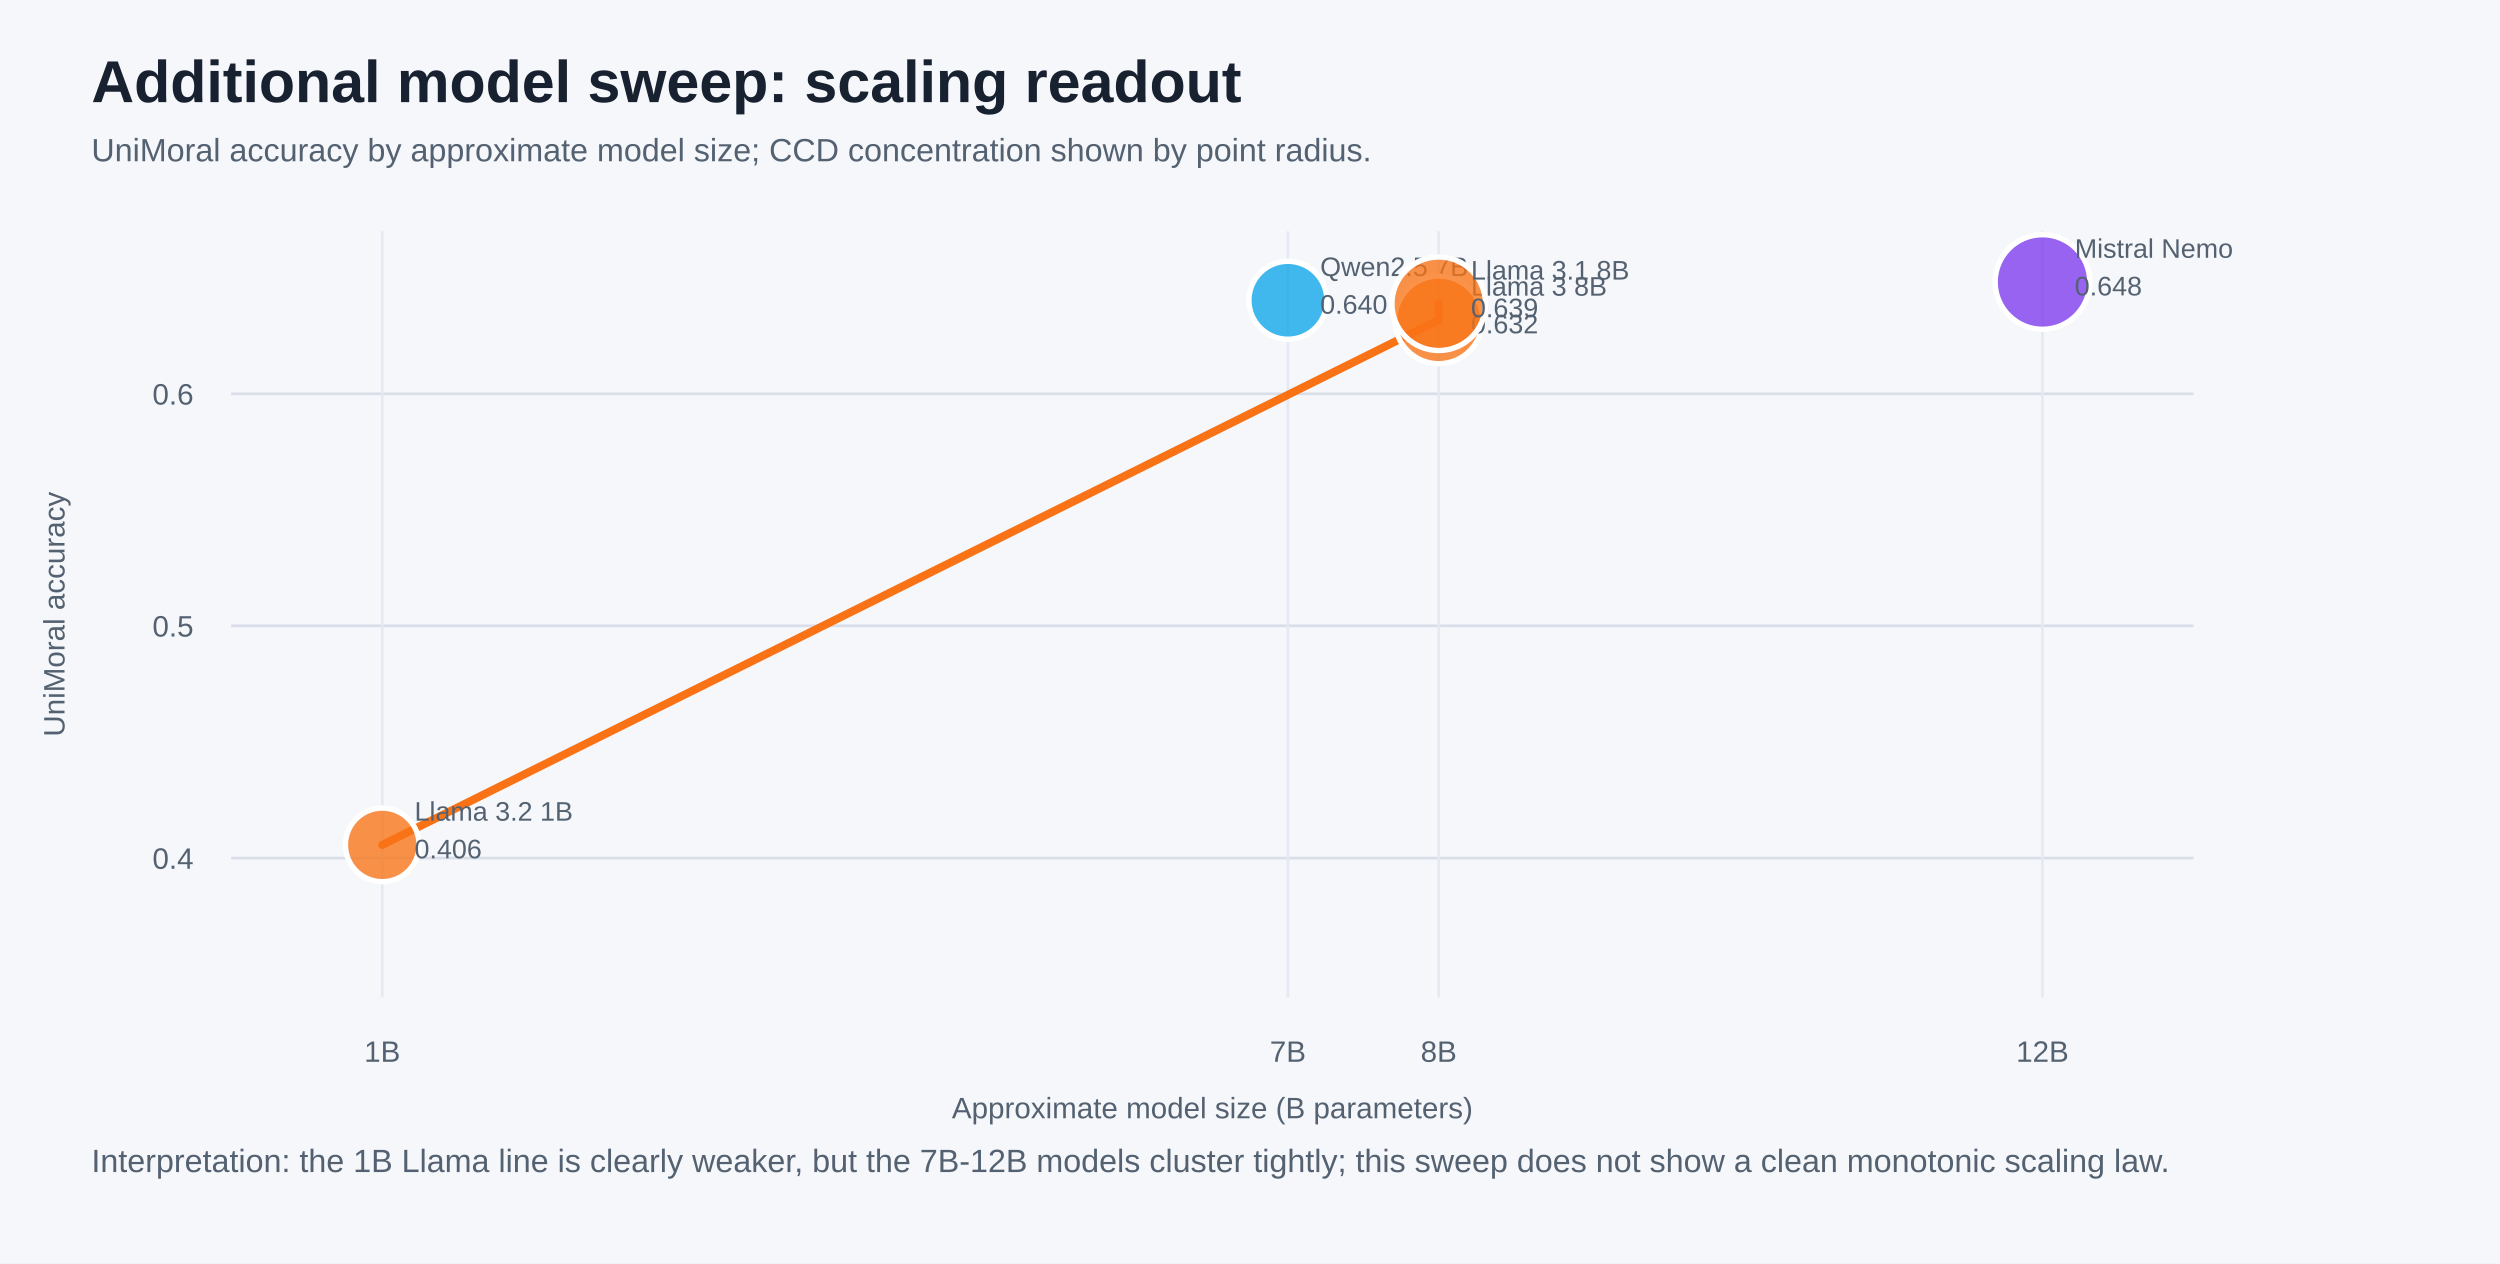
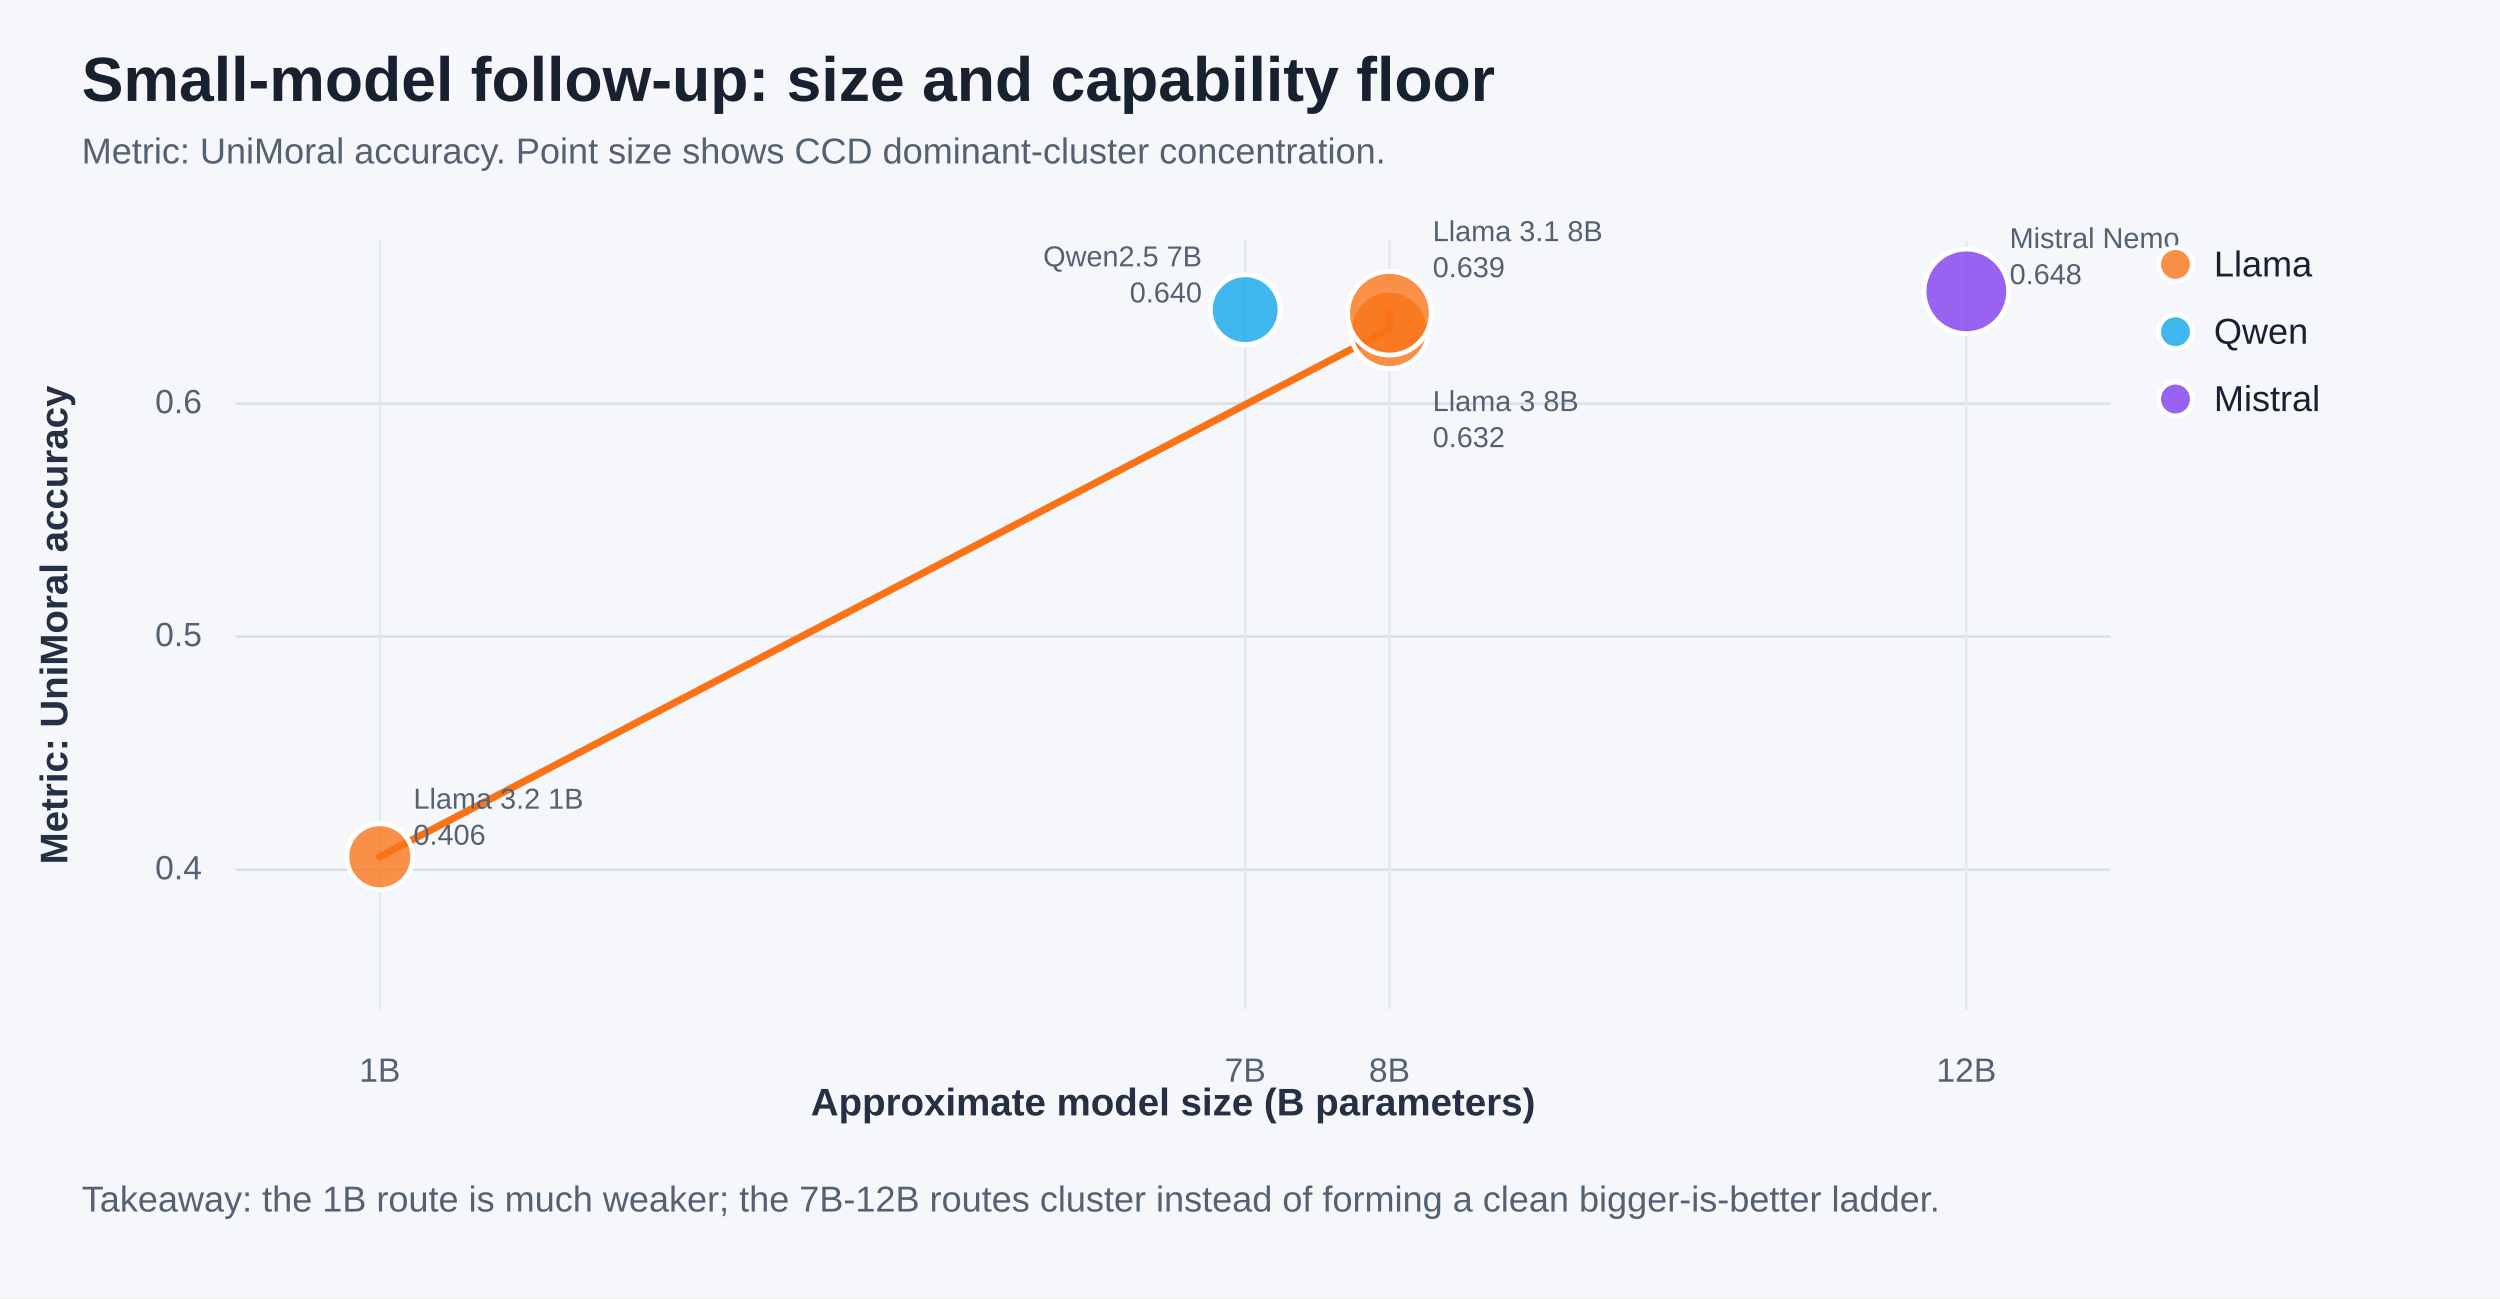
- <svg xmlns="http://www.w3.org/2000/svg" width="930" height="470" viewBox="0 0 930 470">
-   <style>text{font-family:Arial,Helvetica,sans-serif;fill:#18212f}.title{font-size:22px;font-weight:700}.subtitle{font-size:12px;fill:#536171}.axis{font-size:11px;fill:#536171}.label{font-size:12px}.small{font-size:10px;fill:#536171}</style>
+ <svg xmlns="http://www.w3.org/2000/svg" width="1040" height="540" viewBox="0 0 1040 540">
+   <style>text{font-family:Arial,Helvetica,sans-serif;fill:#18212f}.title{font-size:26px;font-weight:700}.subtitle{font-size:15px;fill:#536171}.axis{font-size:14px;fill:#536171}.label{font-size:15px}.small{font-size:12px;fill:#536171}.metric{font-size:16px;font-weight:700;fill:#253044}</style>
  <rect width="100%" height="100%" fill="#f6f7fb" />
-   <text x="34" y="38" class="title">Additional model sweep: scaling readout</text>
-   <text x="34" y="60" class="subtitle">UniMoral accuracy by approximate model size; CCD concentration shown by point radius.</text>
-   <line x1="86" y1="319.2" x2="816" y2="319.2" stroke="#d9dee8" />
-   <text x="72" y="323.2" text-anchor="end" class="axis">0.4</text>
-   <line x1="86" y1="232.8" x2="816" y2="232.8" stroke="#d9dee8" />
-   <text x="72" y="236.8" text-anchor="end" class="axis">0.5</text>
-   <line x1="86" y1="146.5" x2="816" y2="146.5" stroke="#d9dee8" />
-   <text x="72" y="150.5" text-anchor="end" class="axis">0.6</text>
-   <line x1="142.2" y1="86" x2="142.2" y2="371" stroke="#e5e9f2" />
-   <text x="142.2" y="395" text-anchor="middle" class="axis">1B</text>
-   <line x1="479.1" y1="86" x2="479.1" y2="371" stroke="#e5e9f2" />
-   <text x="479.1" y="395" text-anchor="middle" class="axis">7B</text>
-   <line x1="535.2" y1="86" x2="535.2" y2="371" stroke="#e5e9f2" />
-   <text x="535.2" y="395" text-anchor="middle" class="axis">8B</text>
-   <line x1="759.8" y1="86" x2="759.8" y2="371" stroke="#e5e9f2" />
-   <text x="759.8" y="395" text-anchor="middle" class="axis">12B</text>
-   <polyline points="142.2,314.3 535.2,119.0 535.2,113.0" fill="none" stroke="#f97316" stroke-width="3" stroke-linecap="round" />
-   <circle cx="142.2" cy="314.3" r="13.7" fill="#f97316" fill-opacity="0.78" stroke="white" stroke-width="2" />
-   <text x="154.2" y="305.3" class="small">Llama 3.2 1B</text>
-   <text x="154.2" y="319.3" class="small">0.406</text>
-   <circle cx="479.1" cy="111.7" r="14.5" fill="#0ea5e9" fill-opacity="0.78" stroke="white" stroke-width="2" />
-   <text x="491.1" y="102.7" class="small">Qwen2.5 7B</text>
-   <text x="491.1" y="116.7" class="small">0.640</text>
-   <circle cx="535.2" cy="119.0" r="16.3" fill="#f97316" fill-opacity="0.78" stroke="white" stroke-width="2" />
-   <text x="547.2" y="110.0" class="small">Llama 3 8B</text>
-   <text x="547.2" y="124.0" class="small">0.632</text>
-   <circle cx="535.2" cy="113.0" r="17.4" fill="#f97316" fill-opacity="0.78" stroke="white" stroke-width="2" />
-   <text x="547.2" y="104.0" class="small">Llama 3.1 8B</text>
-   <text x="547.2" y="118.0" class="small">0.639</text>
-   <circle cx="759.8" cy="104.9" r="17.6" fill="#7c3aed" fill-opacity="0.78" stroke="white" stroke-width="2" />
-   <text x="771.8" y="95.9" class="small">Mistral Nemo</text>
-   <text x="771.8" y="109.9" class="small">0.648</text>
-   <text x="451.0" y="416" text-anchor="middle" class="axis">Approximate model size (B parameters)</text>
-   <text x="24" y="228.5" transform="rotate(-90 24 228.5)" text-anchor="middle" class="axis">UniMoral accuracy</text>
-   <text x="34" y="436" class="subtitle">Interpretation: the 1B Llama line is clearly weaker, but the 7B-12B models cluster tightly; this sweep does not show a clean monotonic scaling law.</text>
+   <text x="34" y="42" class="title">Small-model follow-up: size and capability floor</text>
+   <text x="34" y="68" class="subtitle">Metric: UniMoral accuracy. Point size shows CCD dominant-cluster concentration.</text>
+   <line x1="98" y1="361.8" x2="878" y2="361.8" stroke="#d9dee8" />
+   <text x="84" y="365.8" text-anchor="end" class="axis">0.4</text>
+   <line x1="98" y1="264.8" x2="878" y2="264.8" stroke="#d9dee8" />
+   <text x="84" y="268.8" text-anchor="end" class="axis">0.5</text>
+   <line x1="98" y1="167.9" x2="878" y2="167.9" stroke="#d9dee8" />
+   <text x="84" y="171.9" text-anchor="end" class="axis">0.6</text>
+   <line x1="158.0" y1="100" x2="158.0" y2="420" stroke="#e5e9f2" />
+   <text x="158.0" y="450" text-anchor="middle" class="axis">1B</text>
+   <line x1="518.0" y1="100" x2="518.0" y2="420" stroke="#e5e9f2" />
+   <text x="518.0" y="450" text-anchor="middle" class="axis">7B</text>
+   <line x1="578.0" y1="100" x2="578.0" y2="420" stroke="#e5e9f2" />
+   <text x="578.0" y="450" text-anchor="middle" class="axis">8B</text>
+   <line x1="818.0" y1="100" x2="818.0" y2="420" stroke="#e5e9f2" />
+   <text x="818.0" y="450" text-anchor="middle" class="axis">12B</text>
+   <polyline points="158.0,356.4 578.0,137.0 578.0,130.3" fill="none" stroke="#f97316" stroke-width="3" stroke-linecap="round" />
+   <circle cx="158.0" cy="356.4" r="13.7" fill="#f97316" fill-opacity="0.78" stroke="white" stroke-width="2" />
+   <text x="172.0" y="336.4" text-anchor="start" class="small">Llama 3.2 1B</text>
+   <text x="172.0" y="351.4" text-anchor="start" class="small">0.406</text>
+   <circle cx="518.0" cy="128.8" r="14.5" fill="#0ea5e9" fill-opacity="0.78" stroke="white" stroke-width="2" />
+   <text x="500.0" y="110.8" text-anchor="end" class="small">Qwen2.5 7B</text>
+   <text x="500.0" y="125.8" text-anchor="end" class="small">0.640</text>
+   <circle cx="578.0" cy="137.0" r="16.3" fill="#f97316" fill-opacity="0.78" stroke="white" stroke-width="2" />
+   <text x="596.0" y="171.0" text-anchor="start" class="small">Llama 3 8B</text>
+   <text x="596.0" y="186.0" text-anchor="start" class="small">0.632</text>
+   <circle cx="578.0" cy="130.3" r="17.4" fill="#f97316" fill-opacity="0.78" stroke="white" stroke-width="2" />
+   <text x="596.0" y="100.3" text-anchor="start" class="small">Llama 3.1 8B</text>
+   <text x="596.0" y="115.3" text-anchor="start" class="small">0.639</text>
+   <circle cx="818.0" cy="121.2" r="17.6" fill="#7c3aed" fill-opacity="0.78" stroke="white" stroke-width="2" />
+   <text x="836.0" y="103.2" text-anchor="start" class="small">Mistral Nemo</text>
+   <text x="836.0" y="118.2" text-anchor="start" class="small">0.648</text>
+   <circle cx="905" cy="110" r="7" fill="#f97316" fill-opacity="0.78" stroke="white" stroke-width="2" />
+   <text x="921" y="115" class="label">Llama</text>
+   <circle cx="905" cy="138" r="7" fill="#0ea5e9" fill-opacity="0.78" stroke="white" stroke-width="2" />
+   <text x="921" y="143" class="label">Qwen</text>
+   <circle cx="905" cy="166" r="7" fill="#7c3aed" fill-opacity="0.78" stroke="white" stroke-width="2" />
+   <text x="921" y="171" class="label">Mistral</text>
+   <text x="488.0" y="464" text-anchor="middle" class="metric">Approximate model size (B parameters)</text>
+   <text x="28" y="260.0" transform="rotate(-90 28 260.0)" text-anchor="middle" class="metric">Metric: UniMoral accuracy</text>
+   <text x="34" y="504" class="subtitle">Takeaway: the 1B route is much weaker; the 7B-12B routes cluster instead of forming a clean bigger-is-better ladder.</text>
</svg>
